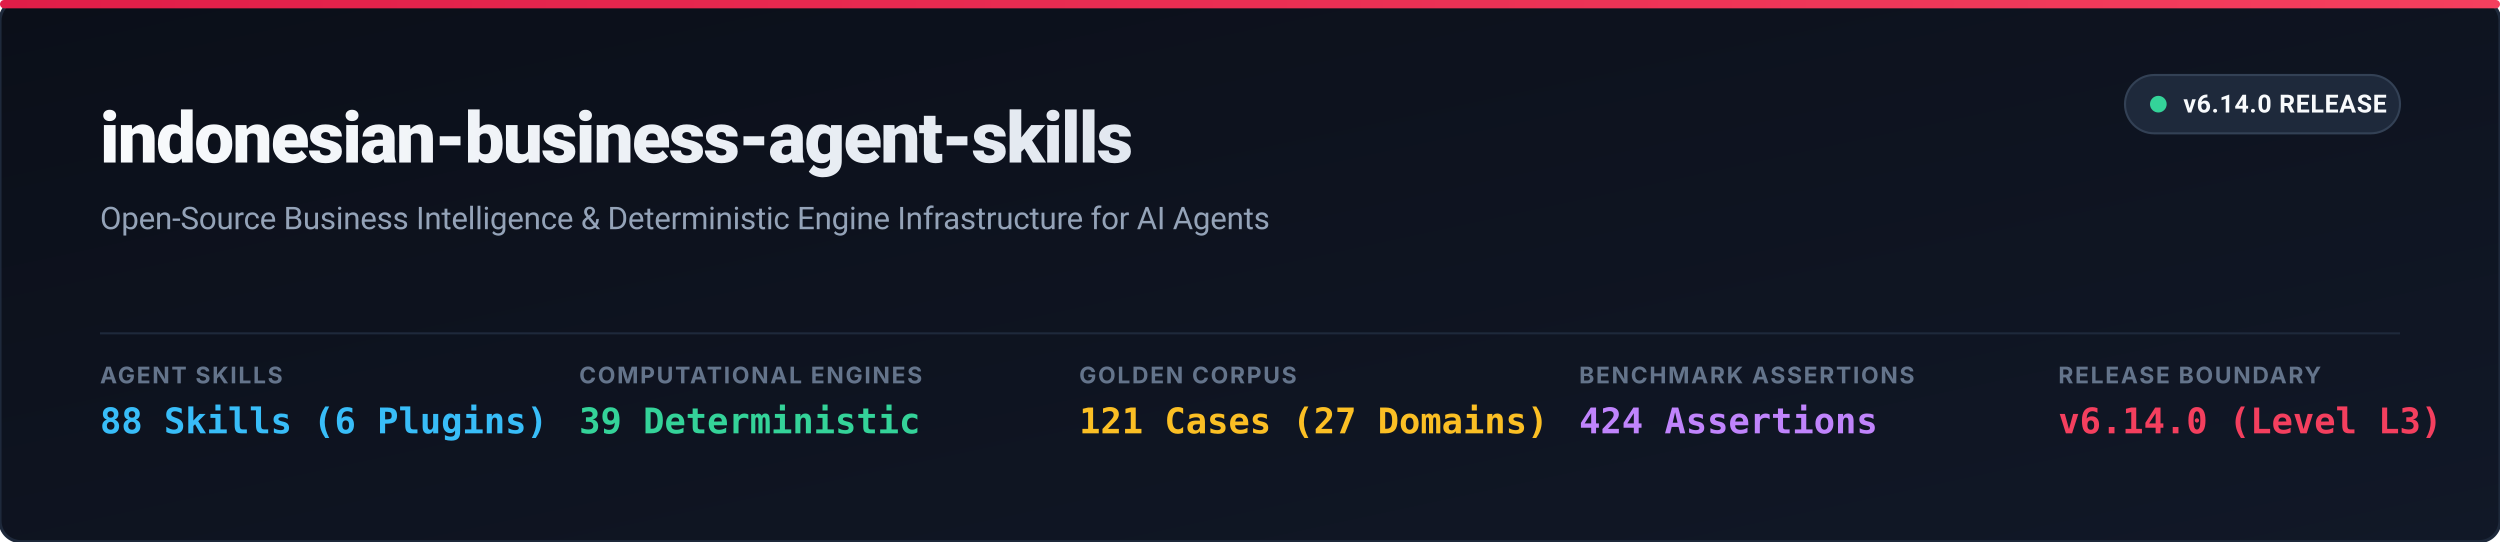
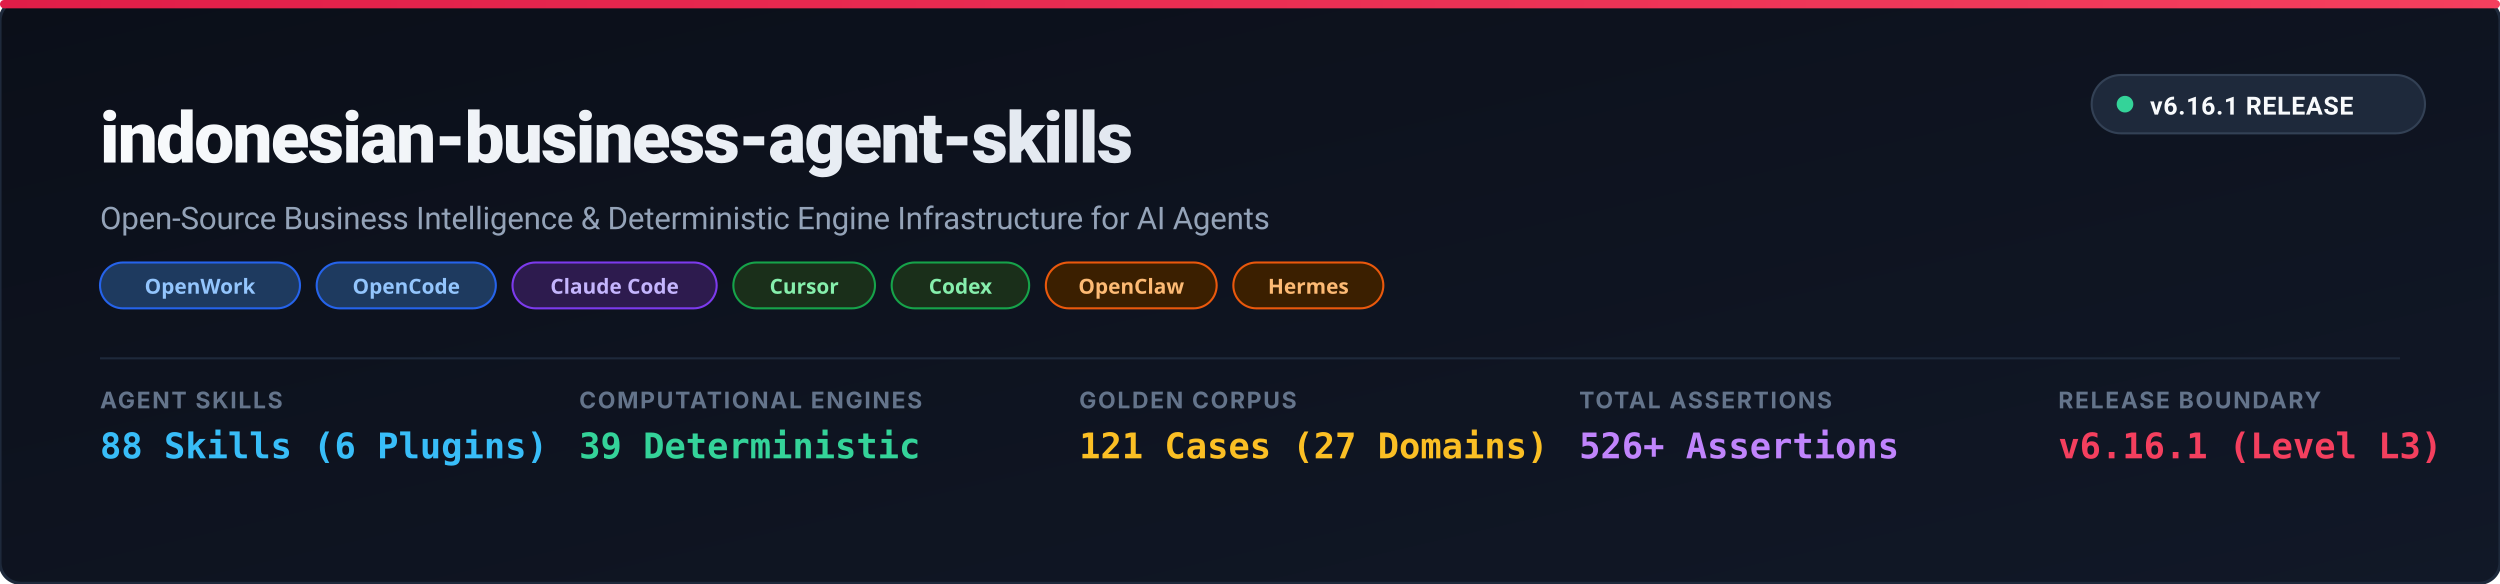
- <svg xmlns="http://www.w3.org/2000/svg" viewBox="0 0 1200 260" width="100%" height="100%">
+ <svg xmlns="http://www.w3.org/2000/svg" viewBox="0 0 1200 280" width="100%" height="100%">
  <defs>
    <linearGradient id="bg-grad" x1="0%" y1="0%" x2="100%" y2="100%">
      <stop offset="0%" stop-color="#0B0F19" />
      <stop offset="100%" stop-color="#111827" />
    </linearGradient>
    <linearGradient id="title-grad" x1="0%" y1="0%" x2="100%" y2="0%">
      <stop offset="0%" stop-color="#F8FAFC" />
      <stop offset="100%" stop-color="#E2E8F0" />
    </linearGradient>
    <linearGradient id="flag-grad" x1="0%" y1="0%" x2="100%" y2="0%">
      <stop offset="0%" stop-color="#E11D48" />
      <stop offset="100%" stop-color="#F43F5E" />
    </linearGradient>
  </defs>
-   <rect width="1200" height="260" rx="10" fill="url(#bg-grad)" stroke="#1E293B" stroke-width="1.5" />
+   <rect width="1200" height="280" rx="10" fill="url(#bg-grad)" stroke="#1E293B" stroke-width="1.5" />
  <rect x="0" y="0" width="1200" height="4" rx="2" fill="url(#flag-grad)" />
-   <g transform="translate(1020, 36)">
-     <rect x="0" y="0" width="132" height="28" rx="14" fill="#1E293B" stroke="#334155" stroke-width="1" />
+   <g transform="translate(1004, 36)">
+     <rect x="0" y="0" width="160" height="28" rx="14" fill="#1E293B" stroke="#334155" stroke-width="1" />
    <circle cx="16" cy="14" r="4" fill="#34D399" />
-     <text x="28" y="18" font-family="system-ui, -apple-system, BlinkMacSystemFont, 'Segoe UI', Roboto, sans-serif" font-size="12" font-weight="700" fill="#F8FAFC" letter-spacing="0.3">v6.14.0 RELEASE</text>
+     <text x="28" y="19" font-family="system-ui, -apple-system, BlinkMacSystemFont, 'Segoe UI', Roboto, sans-serif" font-size="12" font-weight="700" fill="#F8FAFC" letter-spacing="0.3">v6.16.1 RELEASE</text>
  </g>
  <g transform="translate(48, 48)">
    <text x="0" y="30" font-family="system-ui, -apple-system, BlinkMacSystemFont, 'Segoe UI', Roboto, sans-serif" font-size="34" font-weight="800" fill="url(#title-grad)" letter-spacing="-0.8">
      indonesian-business-agent-skills
    </text>
    <text x="0" y="62" font-family="system-ui, -apple-system, BlinkMacSystemFont, 'Segoe UI', Roboto, sans-serif" font-size="15" font-weight="400" fill="#94A3B8" letter-spacing="-0.1">
      Open-Source Business Intelligence &amp; Deterministic Engine Infrastructure for AI Agents
    </text>
  </g>
-   <line x1="48" y1="160" x2="1152" y2="160" stroke="#1E293B" stroke-width="1" />
-   <g transform="translate(0, 184)">
+   <g transform="translate(48, 126)">
+     <rect x="0" y="0" width="96" height="22" rx="11" fill="#1E3A5F" stroke="#2563EB" stroke-width="1" />
+     <text x="48" y="15" font-family="system-ui, sans-serif" font-size="10" font-weight="600" fill="#93C5FD" text-anchor="middle">OpenWork</text>
+     <rect x="104" y="0" width="86" height="22" rx="11" fill="#1E3A5F" stroke="#2563EB" stroke-width="1" />
+     <text x="147" y="15" font-family="system-ui, sans-serif" font-size="10" font-weight="600" fill="#93C5FD" text-anchor="middle">OpenCode</text>
+     <rect x="198" y="0" width="98" height="22" rx="11" fill="#2D1B4E" stroke="#7C3AED" stroke-width="1" />
+     <text x="247" y="15" font-family="system-ui, sans-serif" font-size="10" font-weight="600" fill="#C4B5FD" text-anchor="middle">Claude Code</text>
+     <rect x="304" y="0" width="68" height="22" rx="11" fill="#1A2F1A" stroke="#16A34A" stroke-width="1" />
+     <text x="338" y="15" font-family="system-ui, sans-serif" font-size="10" font-weight="600" fill="#86EFAC" text-anchor="middle">Cursor</text>
+     <rect x="380" y="0" width="66" height="22" rx="11" fill="#1A2F1A" stroke="#16A34A" stroke-width="1" />
+     <text x="413" y="15" font-family="system-ui, sans-serif" font-size="10" font-weight="600" fill="#86EFAC" text-anchor="middle">Codex</text>
+     <rect x="454" y="0" width="82" height="22" rx="11" fill="#3B1F00" stroke="#EA580C" stroke-width="1" />
+     <text x="495" y="15" font-family="system-ui, sans-serif" font-size="10" font-weight="600" fill="#FDBA74" text-anchor="middle">OpenClaw</text>
+     <rect x="544" y="0" width="72" height="22" rx="11" fill="#3B1F00" stroke="#EA580C" stroke-width="1" />
+     <text x="580" y="15" font-family="system-ui, sans-serif" font-size="10" font-weight="600" fill="#FDBA74" text-anchor="middle">Hermes</text>
+   </g>
+   <line x1="48" y1="172" x2="1152" y2="172" stroke="#1E293B" stroke-width="1" />
+   <g transform="translate(0, 196)">
    <g transform="translate(48, 0)">
      <text x="0" y="0" font-family="system-ui, -apple-system, BlinkMacSystemFont, 'Segoe UI', sans-serif" font-size="11" font-weight="700" fill="#64748B" letter-spacing="0.8">AGENT SKILLS</text>
      <text x="0" y="24" font-family="ui-monospace, SFMono-Regular, Menlo, Monaco, Consolas, monospace" font-size="17" font-weight="700" fill="#38BDF8">88 Skills (6 Plugins)</text>
    </g>
    <g transform="translate(278, 0)">
      <text x="0" y="0" font-family="system-ui, -apple-system, BlinkMacSystemFont, 'Segoe UI', sans-serif" font-size="11" font-weight="700" fill="#64748B" letter-spacing="0.8">COMPUTATIONAL ENGINES</text>
      <text x="0" y="24" font-family="ui-monospace, SFMono-Regular, Menlo, Monaco, Consolas, monospace" font-size="17" font-weight="700" fill="#34D399">39 Deterministic</text>
    </g>
    <g transform="translate(518, 0)">
      <text x="0" y="0" font-family="system-ui, -apple-system, BlinkMacSystemFont, 'Segoe UI', sans-serif" font-size="11" font-weight="700" fill="#64748B" letter-spacing="0.8">GOLDEN CORPUS</text>
      <text x="0" y="24" font-family="ui-monospace, SFMono-Regular, Menlo, Monaco, Consolas, monospace" font-size="17" font-weight="700" fill="#FBBF24">121 Cases (27 Domains)</text>
    </g>
    <g transform="translate(758, 0)">
-       <text x="0" y="0" font-family="system-ui, -apple-system, BlinkMacSystemFont, 'Segoe UI', sans-serif" font-size="11" font-weight="700" fill="#64748B" letter-spacing="0.8">BENCHMARK ASSERTIONS</text>
-       <text x="0" y="24" font-family="ui-monospace, SFMono-Regular, Menlo, Monaco, Consolas, monospace" font-size="17" font-weight="700" fill="#C084FC">424 Assertions</text>
+       <text x="0" y="0" font-family="system-ui, -apple-system, BlinkMacSystemFont, 'Segoe UI', sans-serif" font-size="11" font-weight="700" fill="#64748B" letter-spacing="0.8">TOTAL ASSERTIONS</text>
+       <text x="0" y="24" font-family="ui-monospace, SFMono-Regular, Menlo, Monaco, Consolas, monospace" font-size="17" font-weight="700" fill="#C084FC">526+ Assertions</text>
    </g>
    <g transform="translate(988, 0)">
      <text x="0" y="0" font-family="system-ui, -apple-system, BlinkMacSystemFont, 'Segoe UI', sans-serif" font-size="11" font-weight="700" fill="#64748B" letter-spacing="0.8">RELEASE BOUNDARY</text>
-       <text x="0" y="24" font-family="ui-monospace, SFMono-Regular, Menlo, Monaco, Consolas, monospace" font-size="17" font-weight="700" fill="#F43F5E">v6.14.0 (Level L3)</text>
+       <text x="0" y="24" font-family="ui-monospace, SFMono-Regular, Menlo, Monaco, Consolas, monospace" font-size="17" font-weight="700" fill="#F43F5E">v6.16.1 (Level L3)</text>
    </g>
  </g>
</svg>
